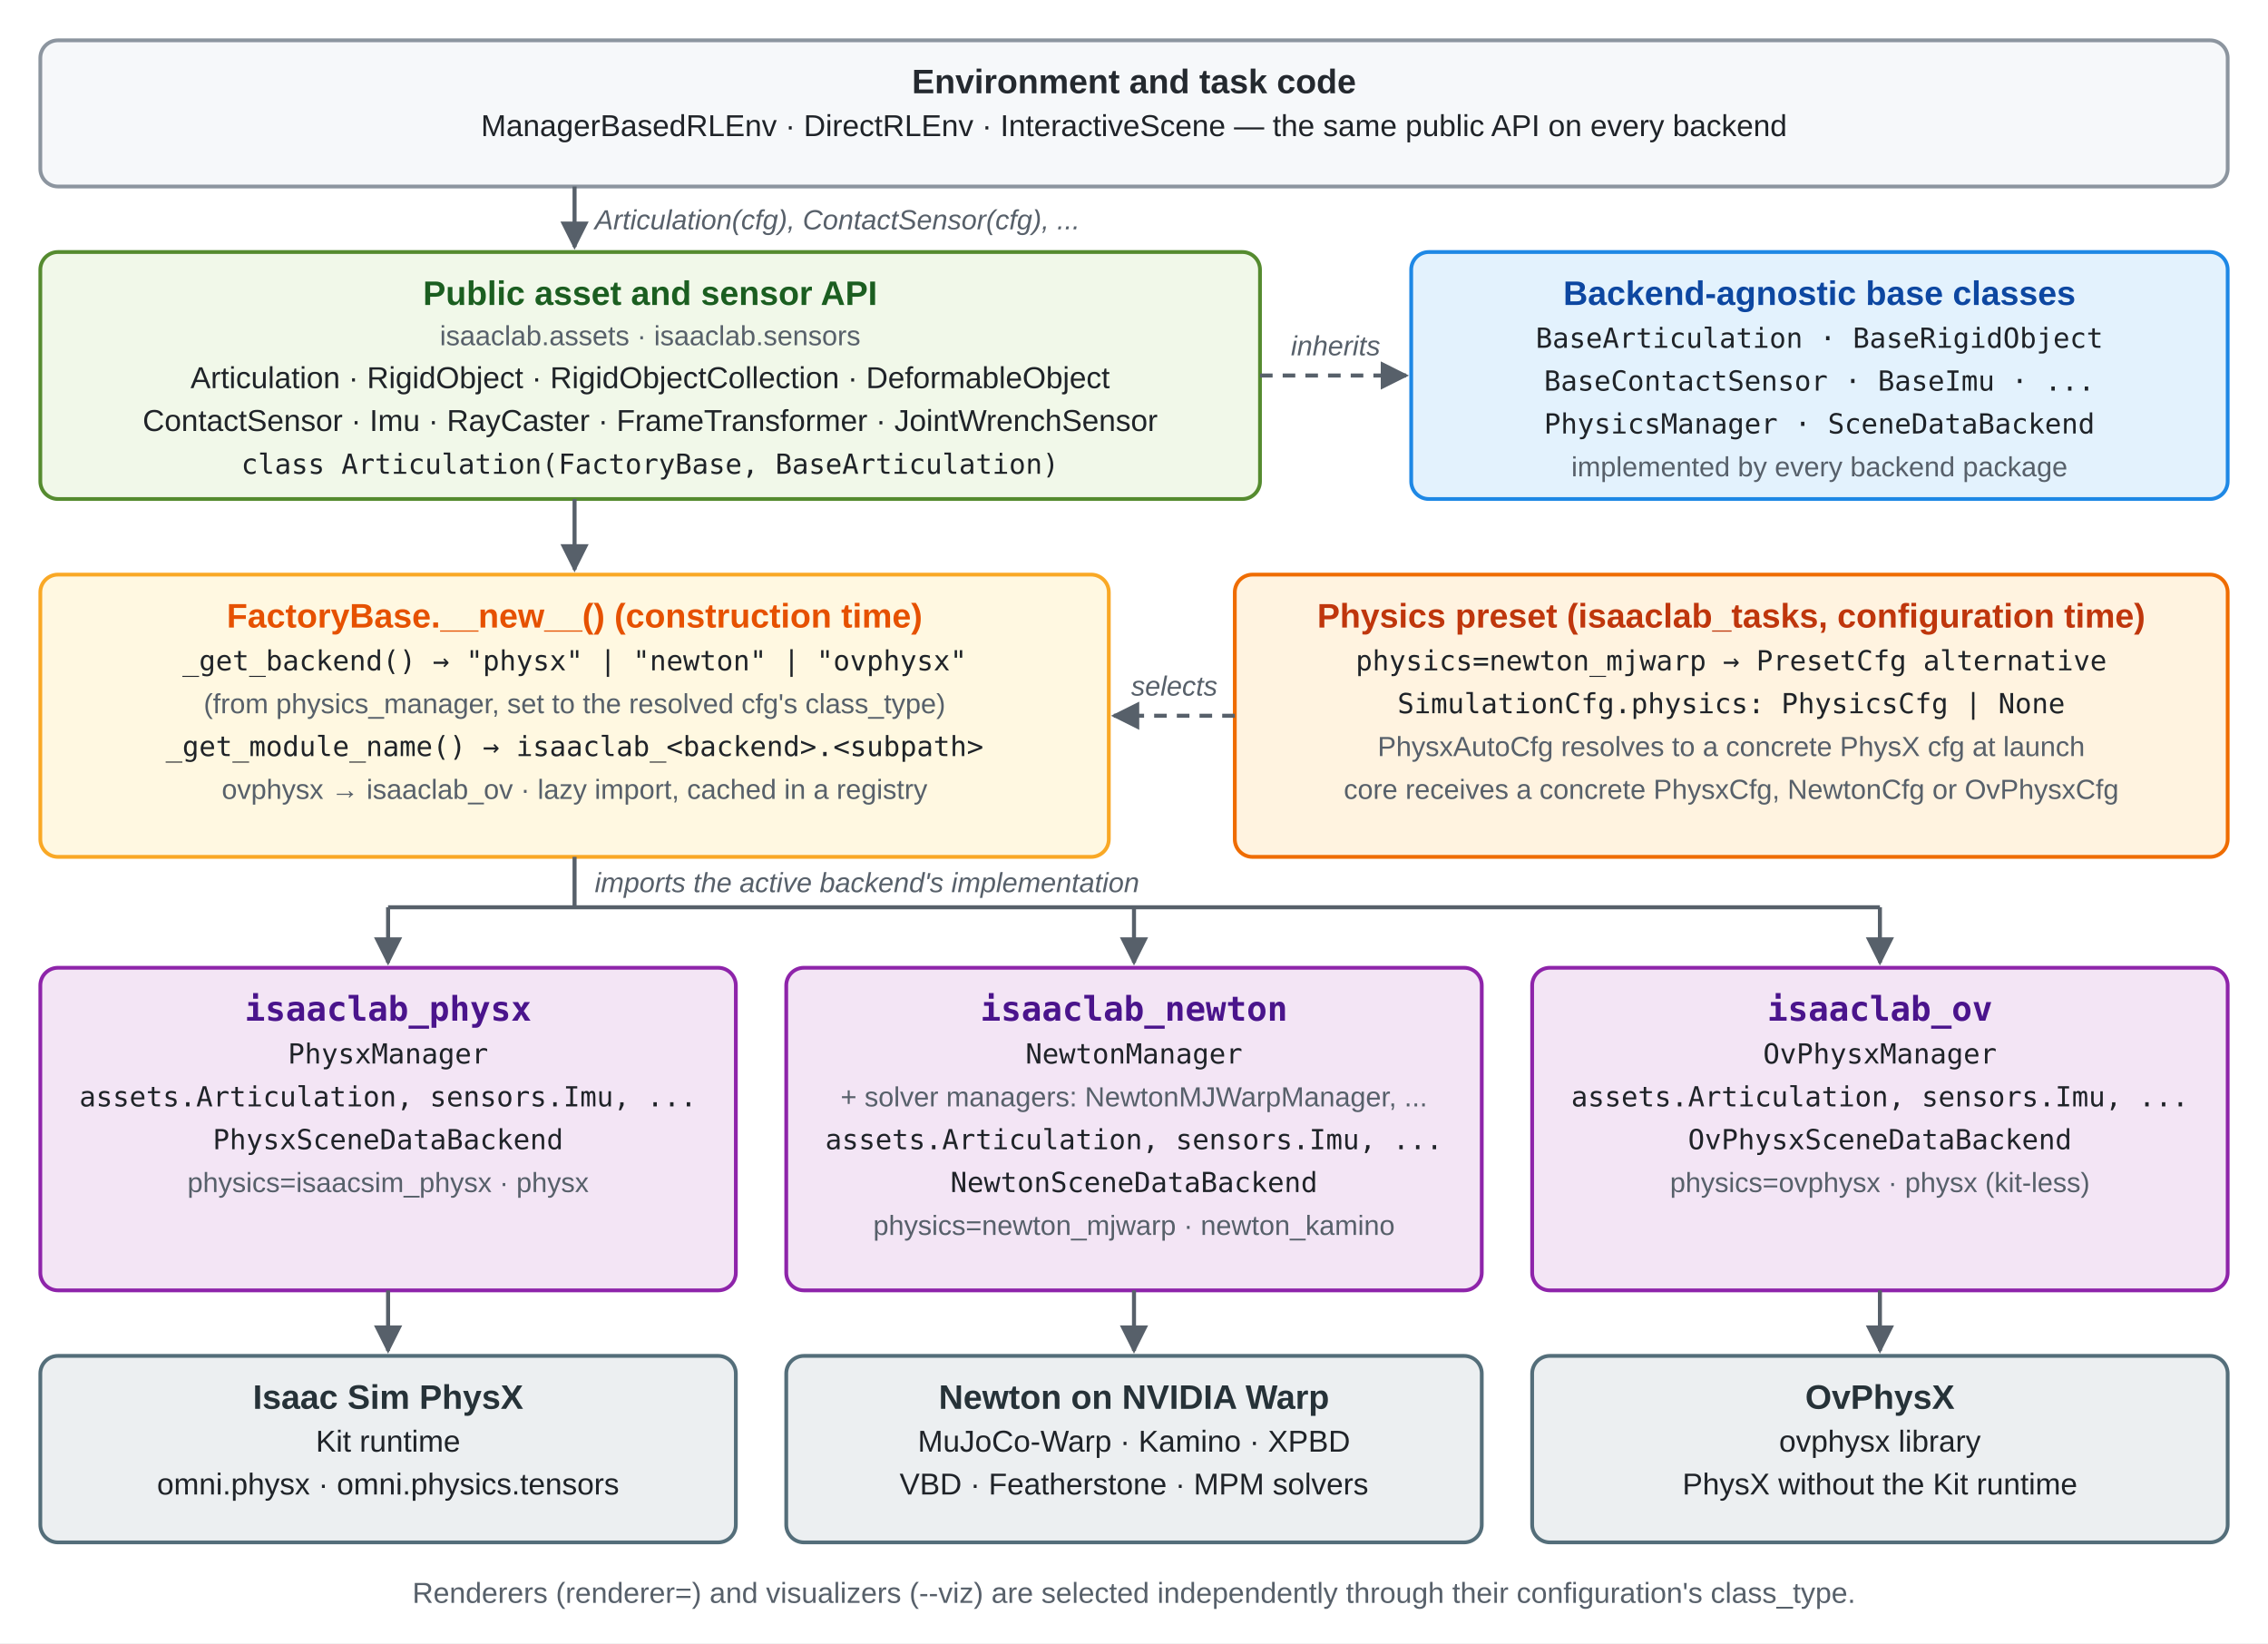
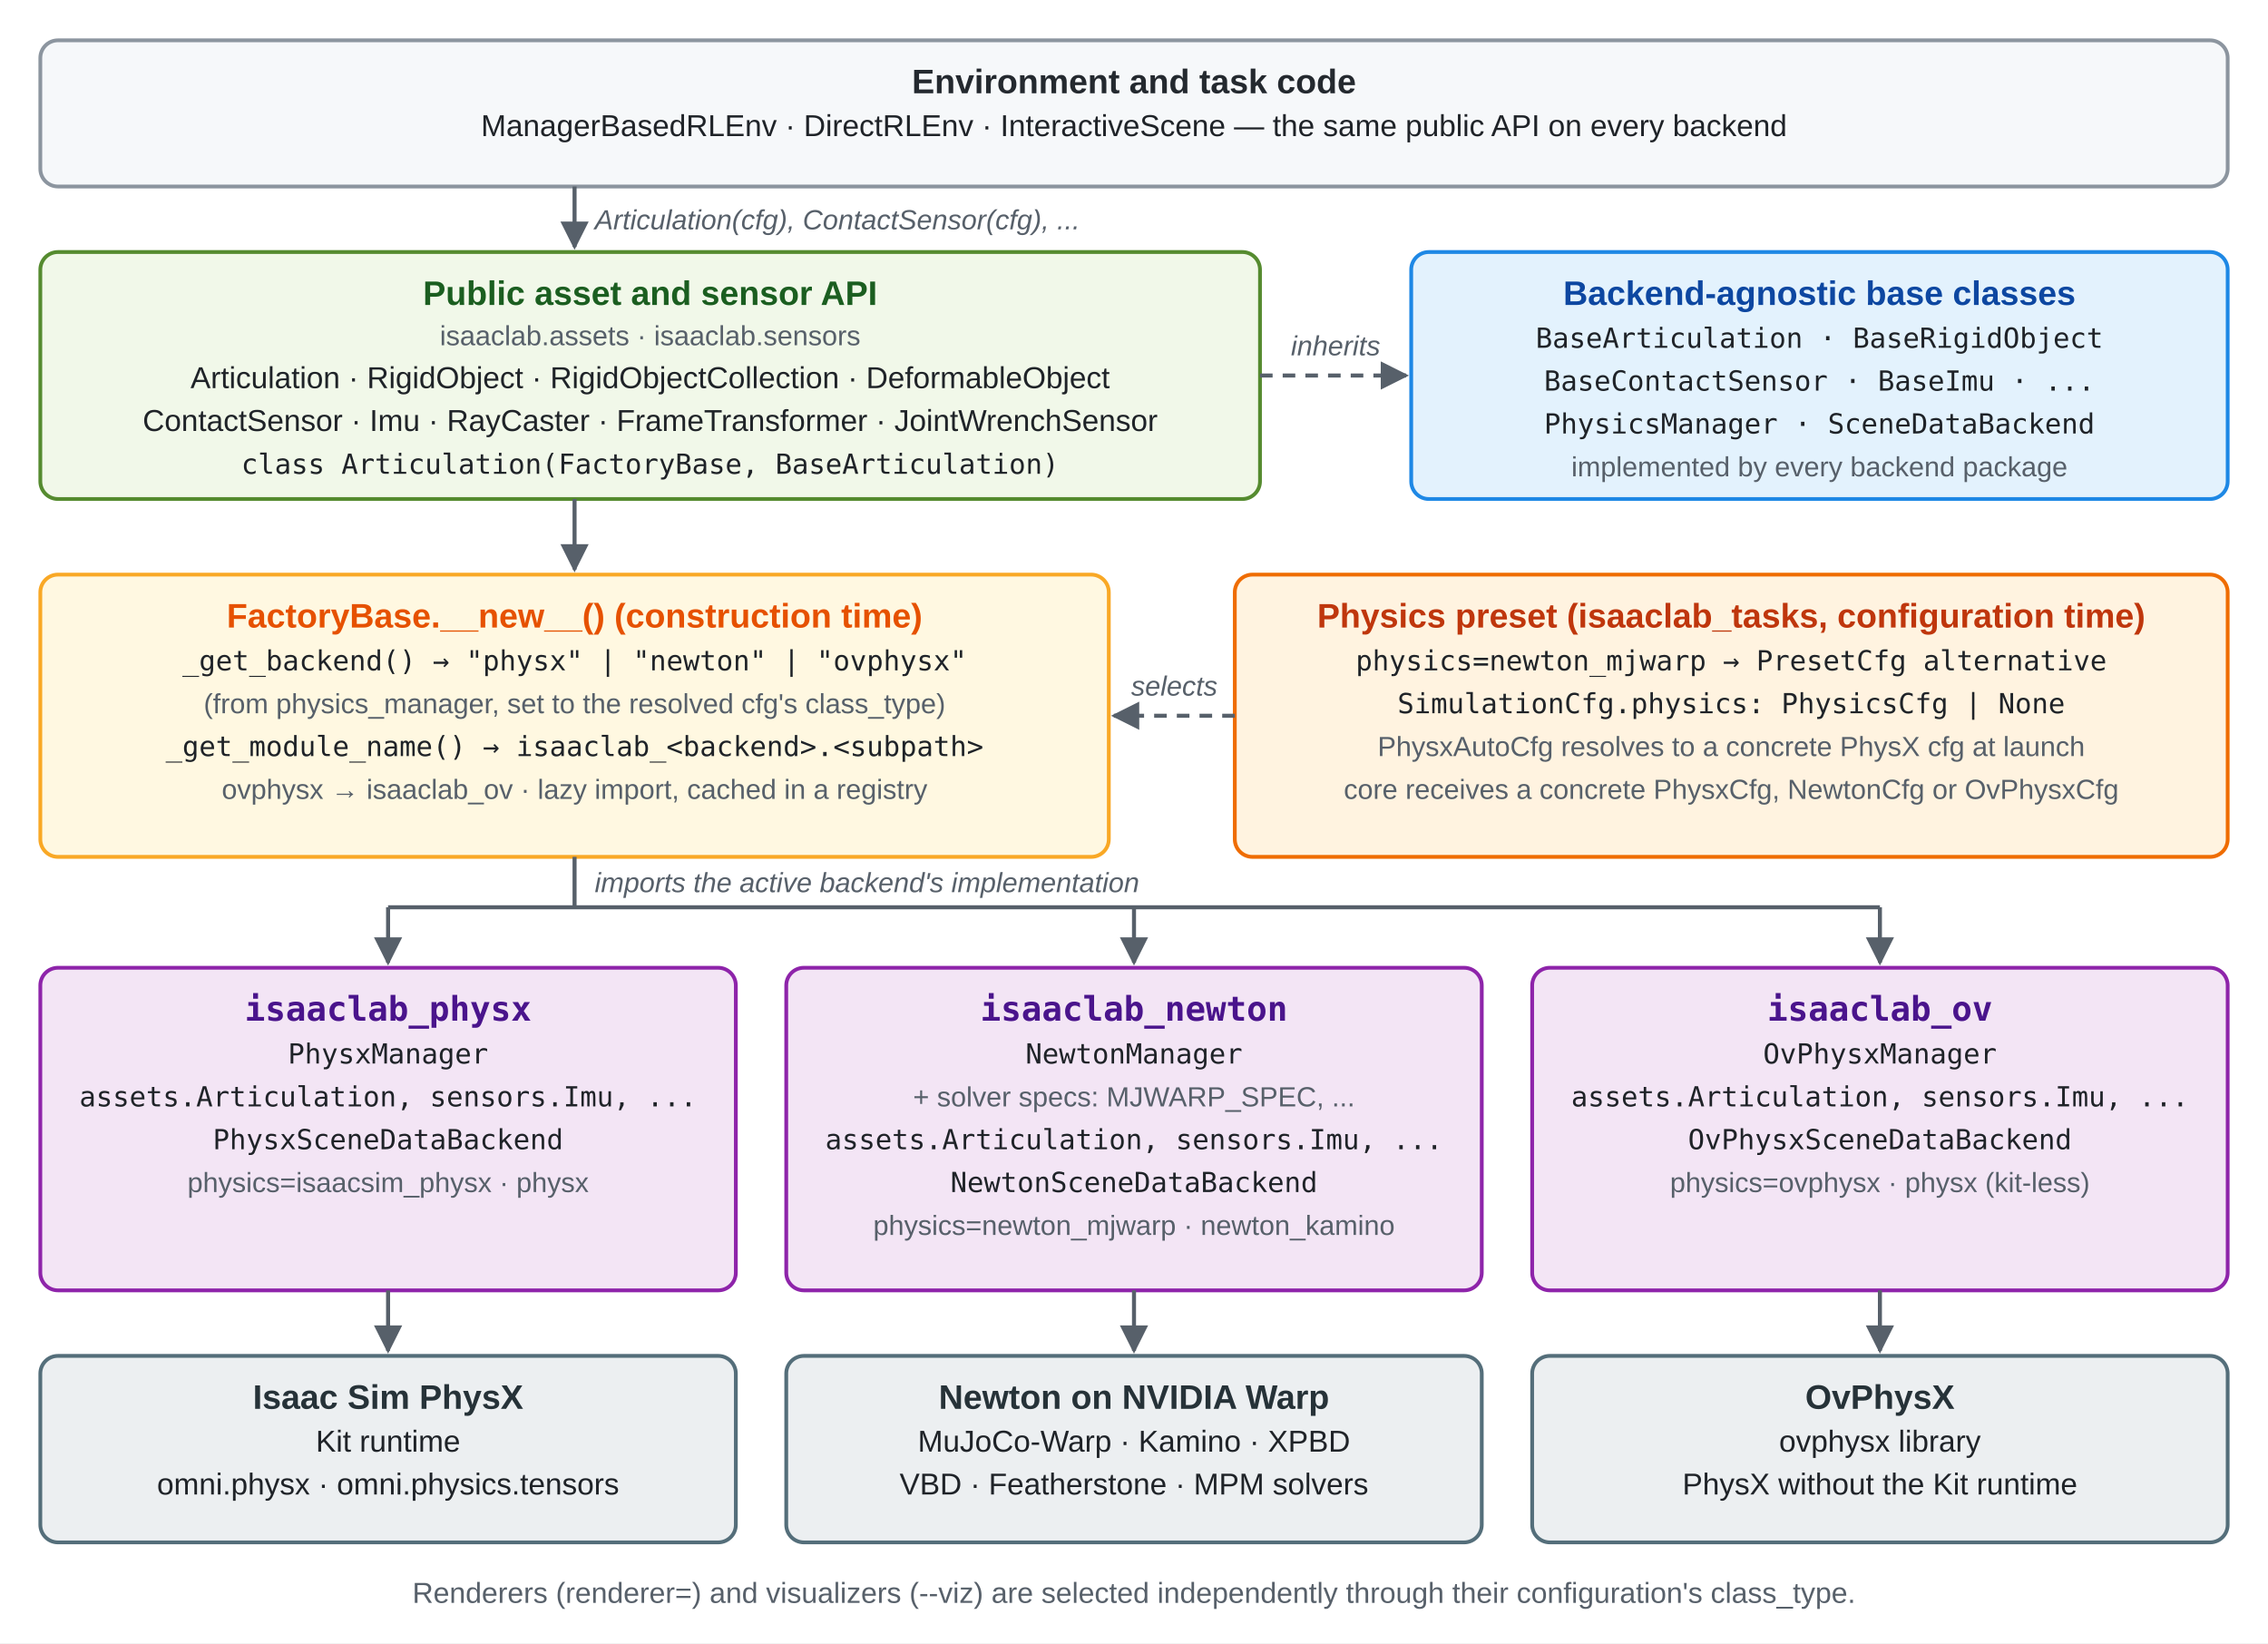
<svg xmlns="http://www.w3.org/2000/svg" viewBox="0 0 900 652" width="900" height="652" role="img" aria-labelledby="title">
  <defs>
    <style>.lbl { font-family: "Segoe UI", Arial, sans-serif; font-weight: 700; } .body { font-family: "Segoe UI", Arial, sans-serif; font-weight: 400; } .mono { font-family: Consolas, "DejaVu Sans Mono", monospace; }</style>
    <marker id="arrow" viewBox="0 0 10 10" refX="9" refY="5" markerWidth="7" markerHeight="7" orient="auto-start-reverse">
      <path d="M0,0 L10,5 L0,10 z" fill="#57606a" />
    </marker>
  </defs>
  <rect width="900" height="652" fill="#ffffff" />
  <rect x="16" y="16" width="868" height="58" rx="7" fill="#f6f8fa" stroke="#8c959f" stroke-width="1.5" />
  <text x="450.0" y="37" text-anchor="middle" class="lbl" font-size="13.5" fill="#24292f">Environment and task code</text>
  <text x="450.0" y="54" text-anchor="middle" class="body" font-size="12" fill="#1f2328">ManagerBasedRLEnv · DirectRLEnv · InteractiveScene — the same public API on every backend</text>
  <line x1="228" y1="74" x2="228" y2="98" stroke="#57606a" stroke-width="1.6" marker-end="url(#arrow)" />
  <text x="236" y="91" text-anchor="start" class="body" font-size="11" font-style="italic" fill="#57606a">Articulation(cfg), ContactSensor(cfg), ...</text>
  <rect x="16" y="100" width="484" height="98" rx="7" fill="#f1f8e9" stroke="#558b2f" stroke-width="1.5" />
  <text x="258.0" y="121" text-anchor="middle" class="lbl" font-size="13.5" fill="#1b5e20">Public asset and sensor API</text>
  <text x="258.0" y="137" text-anchor="middle" class="body" font-size="11" fill="#57606a">isaaclab.assets · isaaclab.sensors</text>
  <text x="258.0" y="154" text-anchor="middle" class="body" font-size="12" fill="#1f2328">Articulation · RigidObject · RigidObjectCollection · DeformableObject</text>
  <text x="258.0" y="171" text-anchor="middle" class="body" font-size="12" fill="#1f2328">ContactSensor · Imu · RayCaster · FrameTransformer · JointWrenchSensor</text>
  <text x="258.0" y="188" text-anchor="middle" class="mono" font-size="11" fill="#1f2328">class Articulation(FactoryBase, BaseArticulation)</text>
  <rect x="560" y="100" width="324" height="98" rx="7" fill="#e3f2fd" stroke="#1e88e5" stroke-width="1.5" />
  <text x="722.0" y="121" text-anchor="middle" class="lbl" font-size="13.5" fill="#0d47a1">Backend-agnostic base classes</text>
  <text x="722.0" y="138" text-anchor="middle" class="mono" font-size="11" fill="#1f2328">BaseArticulation · BaseRigidObject</text>
  <text x="722.0" y="155" text-anchor="middle" class="mono" font-size="11" fill="#1f2328">BaseContactSensor · BaseImu · ...</text>
  <text x="722.0" y="172" text-anchor="middle" class="mono" font-size="11" fill="#1f2328">PhysicsManager · SceneDataBackend</text>
  <text x="722.0" y="189" text-anchor="middle" class="body" font-size="11" fill="#57606a">implemented by every backend package</text>
  <line x1="500" y1="149" x2="558" y2="149" stroke="#57606a" stroke-width="1.6" stroke-dasharray="5 4" marker-end="url(#arrow)" />
  <text x="530" y="141" text-anchor="middle" class="body" font-size="11" font-style="italic" fill="#57606a">inherits</text>
  <line x1="228" y1="198" x2="228" y2="226" stroke="#57606a" stroke-width="1.6" marker-end="url(#arrow)" />
  <rect x="16" y="228" width="424" height="112" rx="7" fill="#fff8e1" stroke="#f9a825" stroke-width="1.5" />
  <text x="228.0" y="249" text-anchor="middle" class="lbl" font-size="13.5" fill="#e65100">FactoryBase.__new__()  (construction time)</text>
  <text x="228.0" y="266" text-anchor="middle" class="mono" font-size="11" fill="#1f2328">_get_backend() → "physx" | "newton" | "ovphysx"</text>
  <text x="228.0" y="283" text-anchor="middle" class="body" font-size="11" fill="#57606a">(from physics_manager, set to the resolved cfg's class_type)</text>
  <text x="228.0" y="300" text-anchor="middle" class="mono" font-size="11" fill="#1f2328">_get_module_name() → isaaclab_&lt;backend&gt;.&lt;subpath&gt;</text>
  <text x="228.0" y="317" text-anchor="middle" class="body" font-size="11" fill="#57606a">ovphysx → isaaclab_ov · lazy import, cached in a registry</text>
  <rect x="490" y="228" width="394" height="112" rx="7" fill="#fff3e0" stroke="#ef6c00" stroke-width="1.5" />
  <text x="687.0" y="249" text-anchor="middle" class="lbl" font-size="13.5" fill="#bf360c">Physics preset  (isaaclab_tasks, configuration time)</text>
  <text x="687.0" y="266" text-anchor="middle" class="mono" font-size="11" fill="#1f2328">physics=newton_mjwarp → PresetCfg alternative</text>
  <text x="687.0" y="283" text-anchor="middle" class="mono" font-size="11" fill="#1f2328">SimulationCfg.physics: PhysicsCfg | None</text>
  <text x="687.0" y="300" text-anchor="middle" class="body" font-size="11" fill="#57606a">PhysxAutoCfg resolves to a concrete PhysX cfg at launch</text>
  <text x="687.0" y="317" text-anchor="middle" class="body" font-size="11" fill="#57606a">core receives a concrete PhysxCfg, NewtonCfg or OvPhysxCfg</text>
  <line x1="490" y1="284" x2="442" y2="284" stroke="#57606a" stroke-width="1.6" stroke-dasharray="5 4" marker-end="url(#arrow)" />
  <text x="466" y="276" text-anchor="middle" class="body" font-size="11" font-style="italic" fill="#57606a">selects</text>
  <line x1="228" y1="340" x2="228" y2="360" stroke="#57606a" stroke-width="1.6" />
  <line x1="154.0" y1="360" x2="746.0" y2="360" stroke="#57606a" stroke-width="1.6" />
  <line x1="154.0" y1="360" x2="154.0" y2="382" stroke="#57606a" stroke-width="1.6" marker-end="url(#arrow)" />
  <line x1="450.0" y1="360" x2="450.0" y2="382" stroke="#57606a" stroke-width="1.6" marker-end="url(#arrow)" />
  <line x1="746.0" y1="360" x2="746.0" y2="382" stroke="#57606a" stroke-width="1.6" marker-end="url(#arrow)" />
  <text x="236" y="354" text-anchor="start" class="body" font-size="11" font-style="italic" fill="#57606a">imports the active backend's implementation</text>
  <rect x="16" y="384" width="276" height="128" rx="7" fill="#f3e5f5" stroke="#8e24aa" stroke-width="1.5" />
  <text x="154.0" y="405" text-anchor="middle" class="mono lbl" font-size="13.5" fill="#4a148c">isaaclab_physx</text>
  <text x="154.0" y="422" text-anchor="middle" class="mono" font-size="11" fill="#1f2328">PhysxManager</text>
  <text x="154.0" y="439" text-anchor="middle" class="mono" font-size="11" fill="#1f2328">assets.Articulation, sensors.Imu, ...</text>
  <text x="154.0" y="456" text-anchor="middle" class="mono" font-size="11" fill="#1f2328">PhysxSceneDataBackend</text>
  <text x="154.0" y="473" text-anchor="middle" class="body" font-size="11" fill="#57606a">physics=isaacsim_physx · physx</text>
  <rect x="312" y="384" width="276" height="128" rx="7" fill="#f3e5f5" stroke="#8e24aa" stroke-width="1.5" />
  <text x="450.0" y="405" text-anchor="middle" class="mono lbl" font-size="13.5" fill="#4a148c">isaaclab_newton</text>
  <text x="450.0" y="422" text-anchor="middle" class="mono" font-size="11" fill="#1f2328">NewtonManager</text>
-   <text x="450.0" y="439" text-anchor="middle" class="body" font-size="11" fill="#57606a">+ solver managers: NewtonMJWarpManager, ...</text>
+   <text x="450.0" y="439" text-anchor="middle" class="body" font-size="11" fill="#57606a">+ solver specs: MJWARP_SPEC, ...</text>
  <text x="450.0" y="456" text-anchor="middle" class="mono" font-size="11" fill="#1f2328">assets.Articulation, sensors.Imu, ...</text>
  <text x="450.0" y="473" text-anchor="middle" class="mono" font-size="11" fill="#1f2328">NewtonSceneDataBackend</text>
  <text x="450.0" y="490" text-anchor="middle" class="body" font-size="11" fill="#57606a">physics=newton_mjwarp · newton_kamino</text>
  <rect x="608" y="384" width="276" height="128" rx="7" fill="#f3e5f5" stroke="#8e24aa" stroke-width="1.5" />
  <text x="746.0" y="405" text-anchor="middle" class="mono lbl" font-size="13.5" fill="#4a148c">isaaclab_ov</text>
  <text x="746.0" y="422" text-anchor="middle" class="mono" font-size="11" fill="#1f2328">OvPhysxManager</text>
  <text x="746.0" y="439" text-anchor="middle" class="mono" font-size="11" fill="#1f2328">assets.Articulation, sensors.Imu, ...</text>
  <text x="746.0" y="456" text-anchor="middle" class="mono" font-size="11" fill="#1f2328">OvPhysxSceneDataBackend</text>
  <text x="746.0" y="473" text-anchor="middle" class="body" font-size="11" fill="#57606a">physics=ovphysx · physx (kit-less)</text>
  <line x1="154.0" y1="512" x2="154.0" y2="536" stroke="#57606a" stroke-width="1.6" marker-end="url(#arrow)" />
  <line x1="450.0" y1="512" x2="450.0" y2="536" stroke="#57606a" stroke-width="1.6" marker-end="url(#arrow)" />
  <line x1="746.0" y1="512" x2="746.0" y2="536" stroke="#57606a" stroke-width="1.6" marker-end="url(#arrow)" />
  <rect x="16" y="538" width="276" height="74" rx="7" fill="#eceff1" stroke="#546e7a" stroke-width="1.5" />
  <text x="154.0" y="559" text-anchor="middle" class="lbl" font-size="13.5" fill="#263238">Isaac Sim PhysX</text>
  <text x="154.0" y="576" text-anchor="middle" class="body" font-size="12" fill="#1f2328">Kit runtime</text>
  <text x="154.0" y="593" text-anchor="middle" class="body" font-size="12" fill="#1f2328">omni.physx · omni.physics.tensors</text>
  <rect x="312" y="538" width="276" height="74" rx="7" fill="#eceff1" stroke="#546e7a" stroke-width="1.5" />
  <text x="450.0" y="559" text-anchor="middle" class="lbl" font-size="13.5" fill="#263238">Newton on NVIDIA Warp</text>
  <text x="450.0" y="576" text-anchor="middle" class="body" font-size="12" fill="#1f2328">MuJoCo-Warp · Kamino · XPBD</text>
  <text x="450.0" y="593" text-anchor="middle" class="body" font-size="12" fill="#1f2328">VBD · Featherstone · MPM solvers</text>
  <rect x="608" y="538" width="276" height="74" rx="7" fill="#eceff1" stroke="#546e7a" stroke-width="1.5" />
  <text x="746.0" y="559" text-anchor="middle" class="lbl" font-size="13.5" fill="#263238">OvPhysX</text>
  <text x="746.0" y="576" text-anchor="middle" class="body" font-size="12" fill="#1f2328">ovphysx library</text>
  <text x="746.0" y="593" text-anchor="middle" class="body" font-size="12" fill="#1f2328">PhysX without the Kit runtime</text>
  <text x="450.0" y="636" text-anchor="middle" class="body" font-size="11.5" fill="#57606a">Renderers (renderer=) and visualizers (--viz) are selected independently through their configuration's class_type.</text>
</svg>
